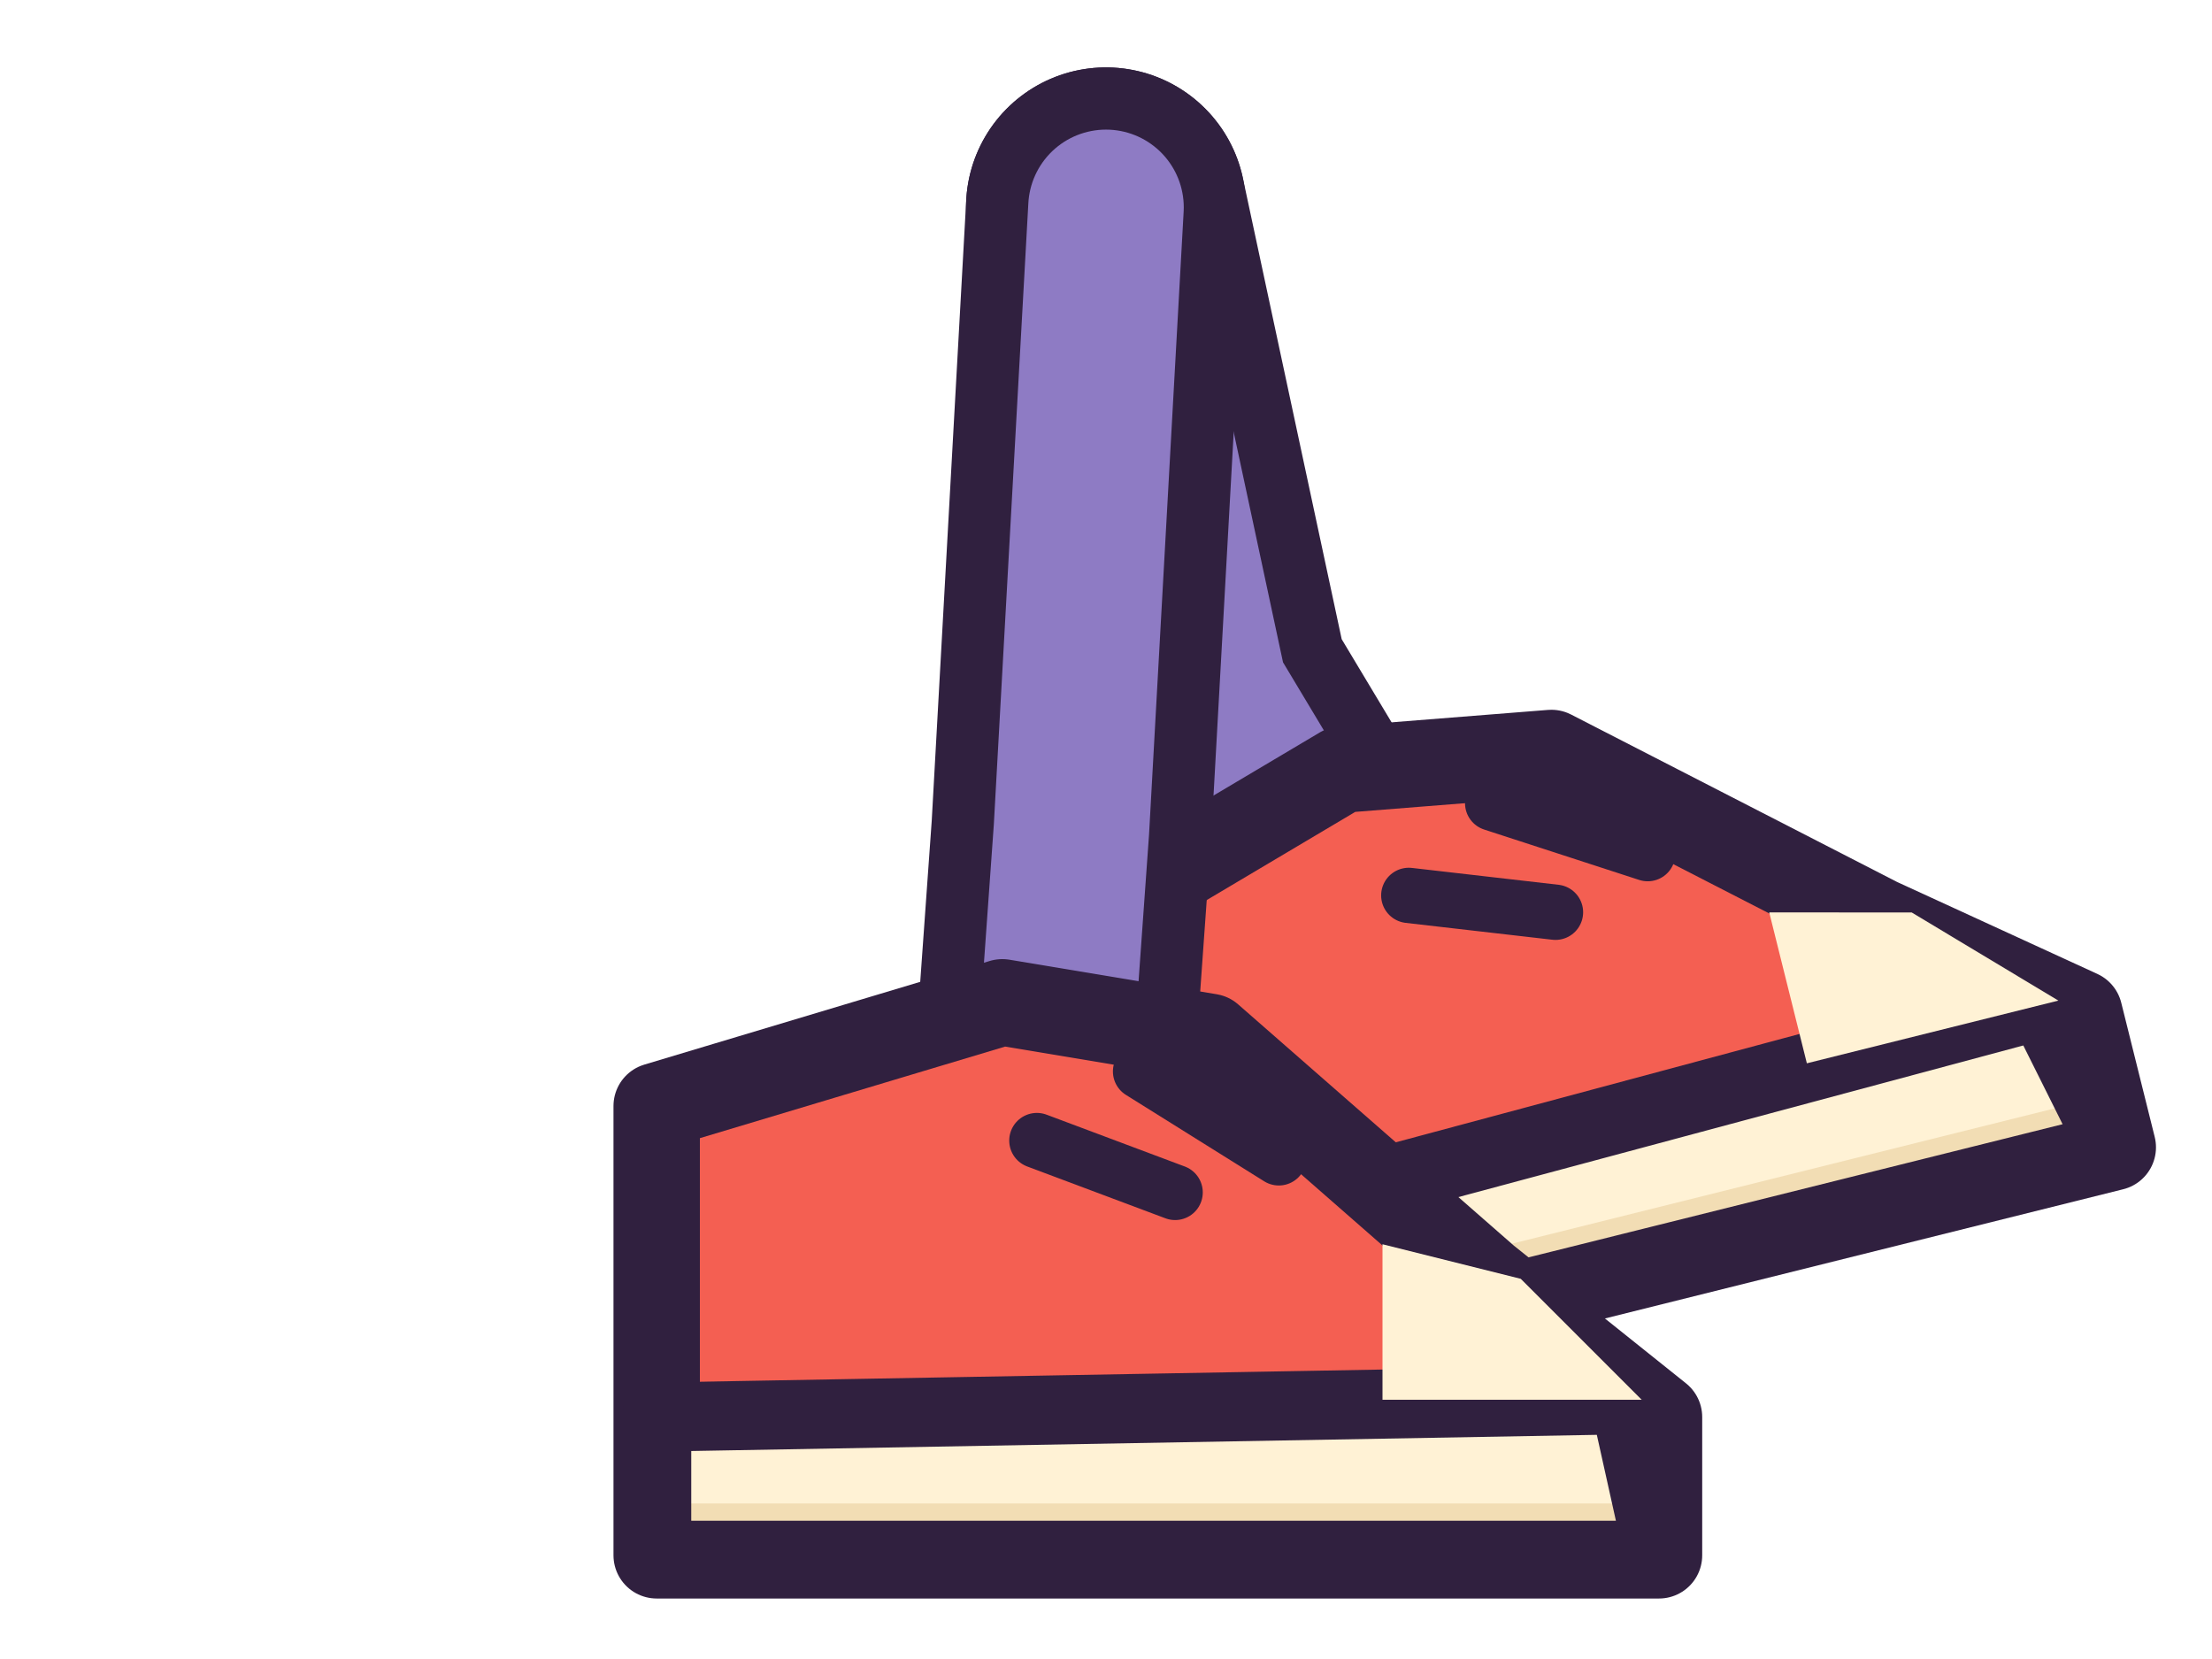
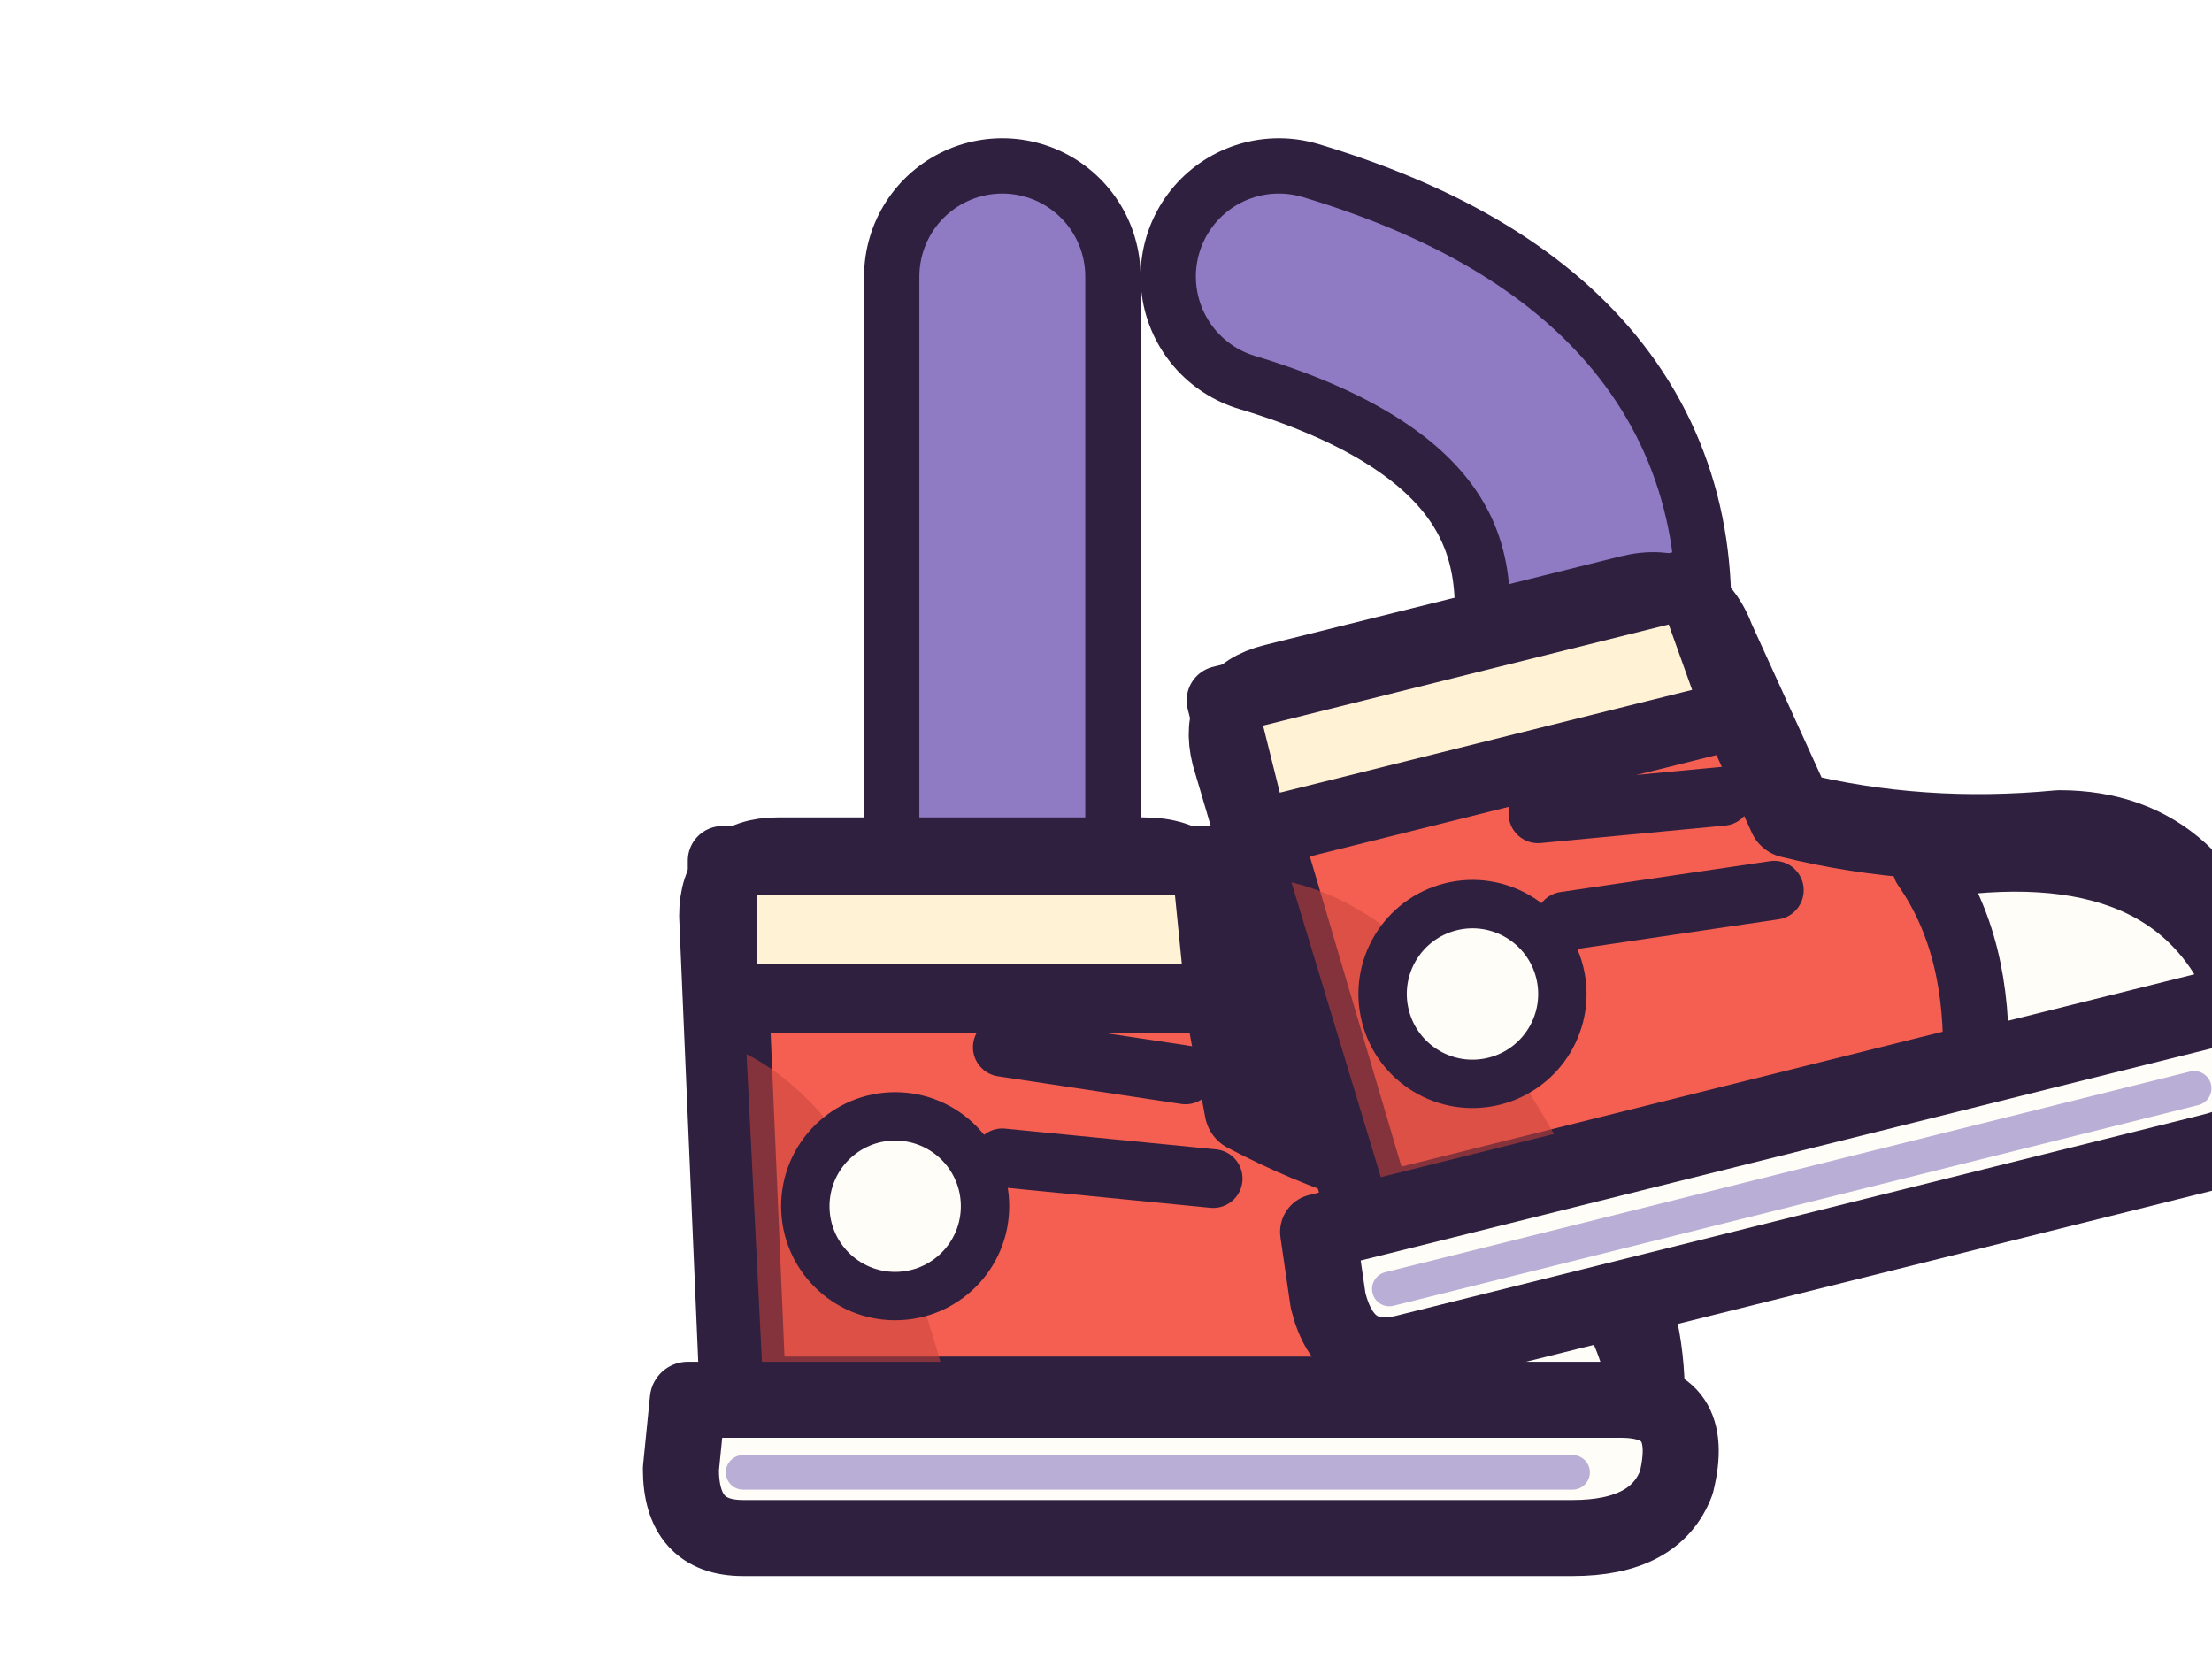
<svg xmlns="http://www.w3.org/2000/svg" width="64" height="48" viewBox="0 0 64 48">
-   <path d="M32 6L35 20L41 30" fill="none" stroke="#30203F" stroke-width="8.1" stroke-linecap="round" stroke-linejoin="round" />
-   <path d="M32 6L35 20L41 30" fill="none" stroke="#8E7BC4" stroke-width="4.5" stroke-linecap="round" stroke-linejoin="round" />
-   <g transform="translate(41 31) rotate(-14)">
-     <g>
-       <clipPath id="c1">
-         <path d="M-10 -6L0 -9L6 -8L14 -1L19 3L19 7L-10 7Z" />
-       </clipPath>
-       <path d="M-10 -6L0 -9L6 -8L14 -1L19 3L19 7L-10 7Z" fill="#C9443B" />
-       <g clip-path="url(#c1)">
-         <path transform="translate(-2 -3)" d="M-10 -6L0 -9L6 -8L14 -1L19 3L19 7L-10 7Z" fill="#F45F52" />
-       </g>
-       <path d="M-10 -6L0 -9L6 -8L14 -1L19 3L19 7L-10 7Z" fill="none" stroke="#30203F" stroke-width="2.5" stroke-linejoin="round" />
-     </g>
-     <g>
-       <clipPath id="c2">
-         <path d="M-10 3L18 2.5L19 7L-10 7Z" />
-       </clipPath>
-       <path d="M-10 3L18 2.5L19 7L-10 7Z" fill="#F2DDB4" />
-       <g clip-path="url(#c2)">
-         <path transform="translate(0 -1.5)" d="M-10 3L18 2.5L19 7L-10 7Z" fill="#FFF2D5" />
-       </g>
-       <path d="M-10 3L18 2.5L19 7L-10 7Z" fill="none" stroke="#30203F" stroke-width="2" stroke-linejoin="round" />
-     </g>
-     <path d="M11 -2L15 -1L18.5 2.5L11 2.5Z" fill="#FFF2D5" />
-     <path d="M1 -5L5 -3.5" fill="none" stroke="#30203F" stroke-width="1.6" stroke-linecap="round" stroke-linejoin="round" />
-     <path d="M4 -7L8 -4.5" fill="none" stroke="#30203F" stroke-width="1.6" stroke-linecap="round" stroke-linejoin="round" />
+   <path d="M29 8L29 26.5" fill="none" stroke="#30203F" stroke-width="8" stroke-linecap="round" stroke-linejoin="round" />
+   <path d="M29 8L29 26.5" fill="none" stroke="#8E7BC4" stroke-width="4.8" stroke-linecap="round" stroke-linejoin="round" />
+   <g transform="translate(29.5 44.5) rotate(0 0 0)">
+     <path d="M-8 -4L-8.6 -18Q-8.6 -19.6 -7 -19.6L3.6 -19.6Q5.4 -19.6 5.6 -17.8L6.6 -12.4Q10 -10.6 14 -10Q18 -9 18 -4Z" fill="#F45F52" stroke="#30203F" stroke-width="2.5" stroke-linejoin="round" />
+     <path d="M-7.4 -4L-7.9 -14Q-4 -12 -2 -4Z" fill="#C9443B" opacity=".55" />
+     <path d="M-8.6 -19.6L5.4 -19.6L5.8 -15.6L-8.6 -15.6Z" fill="#FFF2D5" stroke="#30203F" stroke-width="2" stroke-linejoin="round" />
+     <path d="M10 -10Q17.4 -9.4 18 -4L10 -4Q11 -7.4 10 -10Z" fill="#FFFDF7" stroke="#30203F" stroke-width="1.9" stroke-linejoin="round" />
+     <path d="M-0.5 -14.2L4.8 -13.4M-0.5 -11L5.6 -10.4" fill="none" stroke="#30203F" stroke-width="1.7" stroke-linecap="round" stroke-linejoin="round" />
+     <circle cx="-3.6" cy="-9.6" r="2.6" fill="#FFFDF7" stroke="#30203F" stroke-width="1.4" />
+     <path d="M-9.6 -4L17.4 -4Q19.6 -4 19 -1.6Q18.4 0 16 0L-8 0Q-9.8 0 -9.8 -2Z" fill="#FFFDF7" stroke="#30203F" stroke-width="2.2" stroke-linejoin="round" />
+     <path d="M-8 -1.9L16 -1.9" fill="none" stroke="#B9AED6" stroke-width="1" stroke-linecap="round" stroke-linejoin="round" />
  </g>
-   <path d="M32 6L31 24L30 38" fill="none" stroke="#30203F" stroke-width="8.1" stroke-linecap="round" stroke-linejoin="round" />
-   <path d="M32 6L31 24L30 38" fill="none" stroke="#8E7BC4" stroke-width="4.5" stroke-linecap="round" stroke-linejoin="round" />
-   <g transform="translate(29 38) rotate(0)">
-     <g>
-       <clipPath id="c3">
-         <path d="M-10 -6L0 -9L6 -8L14 -1L19 3L19 7L-10 7Z" />
-       </clipPath>
-       <path d="M-10 -6L0 -9L6 -8L14 -1L19 3L19 7L-10 7Z" fill="#C9443B" />
-       <g clip-path="url(#c3)">
-         <path transform="translate(-2 -3)" d="M-10 -6L0 -9L6 -8L14 -1L19 3L19 7L-10 7Z" fill="#F45F52" />
-       </g>
-       <path d="M-10 -6L0 -9L6 -8L14 -1L19 3L19 7L-10 7Z" fill="none" stroke="#30203F" stroke-width="2.5" stroke-linejoin="round" />
-     </g>
-     <g>
-       <clipPath id="c4">
-         <path d="M-10 3L18 2.5L19 7L-10 7Z" />
-       </clipPath>
-       <path d="M-10 3L18 2.5L19 7L-10 7Z" fill="#F2DDB4" />
-       <g clip-path="url(#c4)">
-         <path transform="translate(0 -1.5)" d="M-10 3L18 2.5L19 7L-10 7Z" fill="#FFF2D5" />
-       </g>
-       <path d="M-10 3L18 2.5L19 7L-10 7Z" fill="none" stroke="#30203F" stroke-width="2" stroke-linejoin="round" />
-     </g>
-     <path d="M11 -2L15 -1L18.5 2.5L11 2.5Z" fill="#FFF2D5" />
-     <path d="M1 -5L5 -3.5" fill="none" stroke="#30203F" stroke-width="1.6" stroke-linecap="round" stroke-linejoin="round" />
-     <path d="M4 -7L8 -4.5" fill="none" stroke="#30203F" stroke-width="1.6" stroke-linecap="round" stroke-linejoin="round" />
+   <path d="M37 8Q47 11 46 19" fill="none" stroke="#30203F" stroke-width="8" stroke-linecap="round" stroke-linejoin="round" />
+   <path d="M37 8Q47 11 46 19" fill="none" stroke="#8E7BC4" stroke-width="4.8" stroke-linecap="round" stroke-linejoin="round" />
+   <g transform="translate(46 37.5) rotate(-14 0 -10)">
+     <path d="M-8 -4L-8.6 -18Q-8.6 -19.6 -7 -19.6L3.6 -19.6Q5.4 -19.6 5.6 -17.8L6.6 -12.4Q10 -10.6 14 -10Q18 -9 18 -4Z" fill="#F45F52" stroke="#30203F" stroke-width="2.5" stroke-linejoin="round" />
+     <path d="M-7.4 -4L-7.9 -14Q-4 -12 -2 -4Z" fill="#C9443B" opacity=".55" />
+     <path d="M-8.6 -19.6L5.4 -19.6L5.8 -15.6L-8.6 -15.6Z" fill="#FFF2D5" stroke="#30203F" stroke-width="2" stroke-linejoin="round" />
+     <path d="M10 -10Q17.4 -9.4 18 -4L10 -4Q11 -7.4 10 -10Z" fill="#FFFDF7" stroke="#30203F" stroke-width="1.9" stroke-linejoin="round" />
+     <path d="M-0.5 -14.2L4.8 -13.4M-0.5 -11L5.6 -10.4" fill="none" stroke="#30203F" stroke-width="1.7" stroke-linecap="round" stroke-linejoin="round" />
+     <circle cx="-3.6" cy="-9.6" r="2.6" fill="#FFFDF7" stroke="#30203F" stroke-width="1.4" />
+     <path d="M-9.6 -4L17.4 -4Q19.6 -4 19 -1.6Q18.4 0 16 0L-8 0Q-9.8 0 -9.8 -2Z" fill="#FFFDF7" stroke="#30203F" stroke-width="2.2" stroke-linejoin="round" />
+     <path d="M-8 -1.9L16 -1.9" fill="none" stroke="#B9AED6" stroke-width="1" stroke-linecap="round" stroke-linejoin="round" />
  </g>
</svg>
